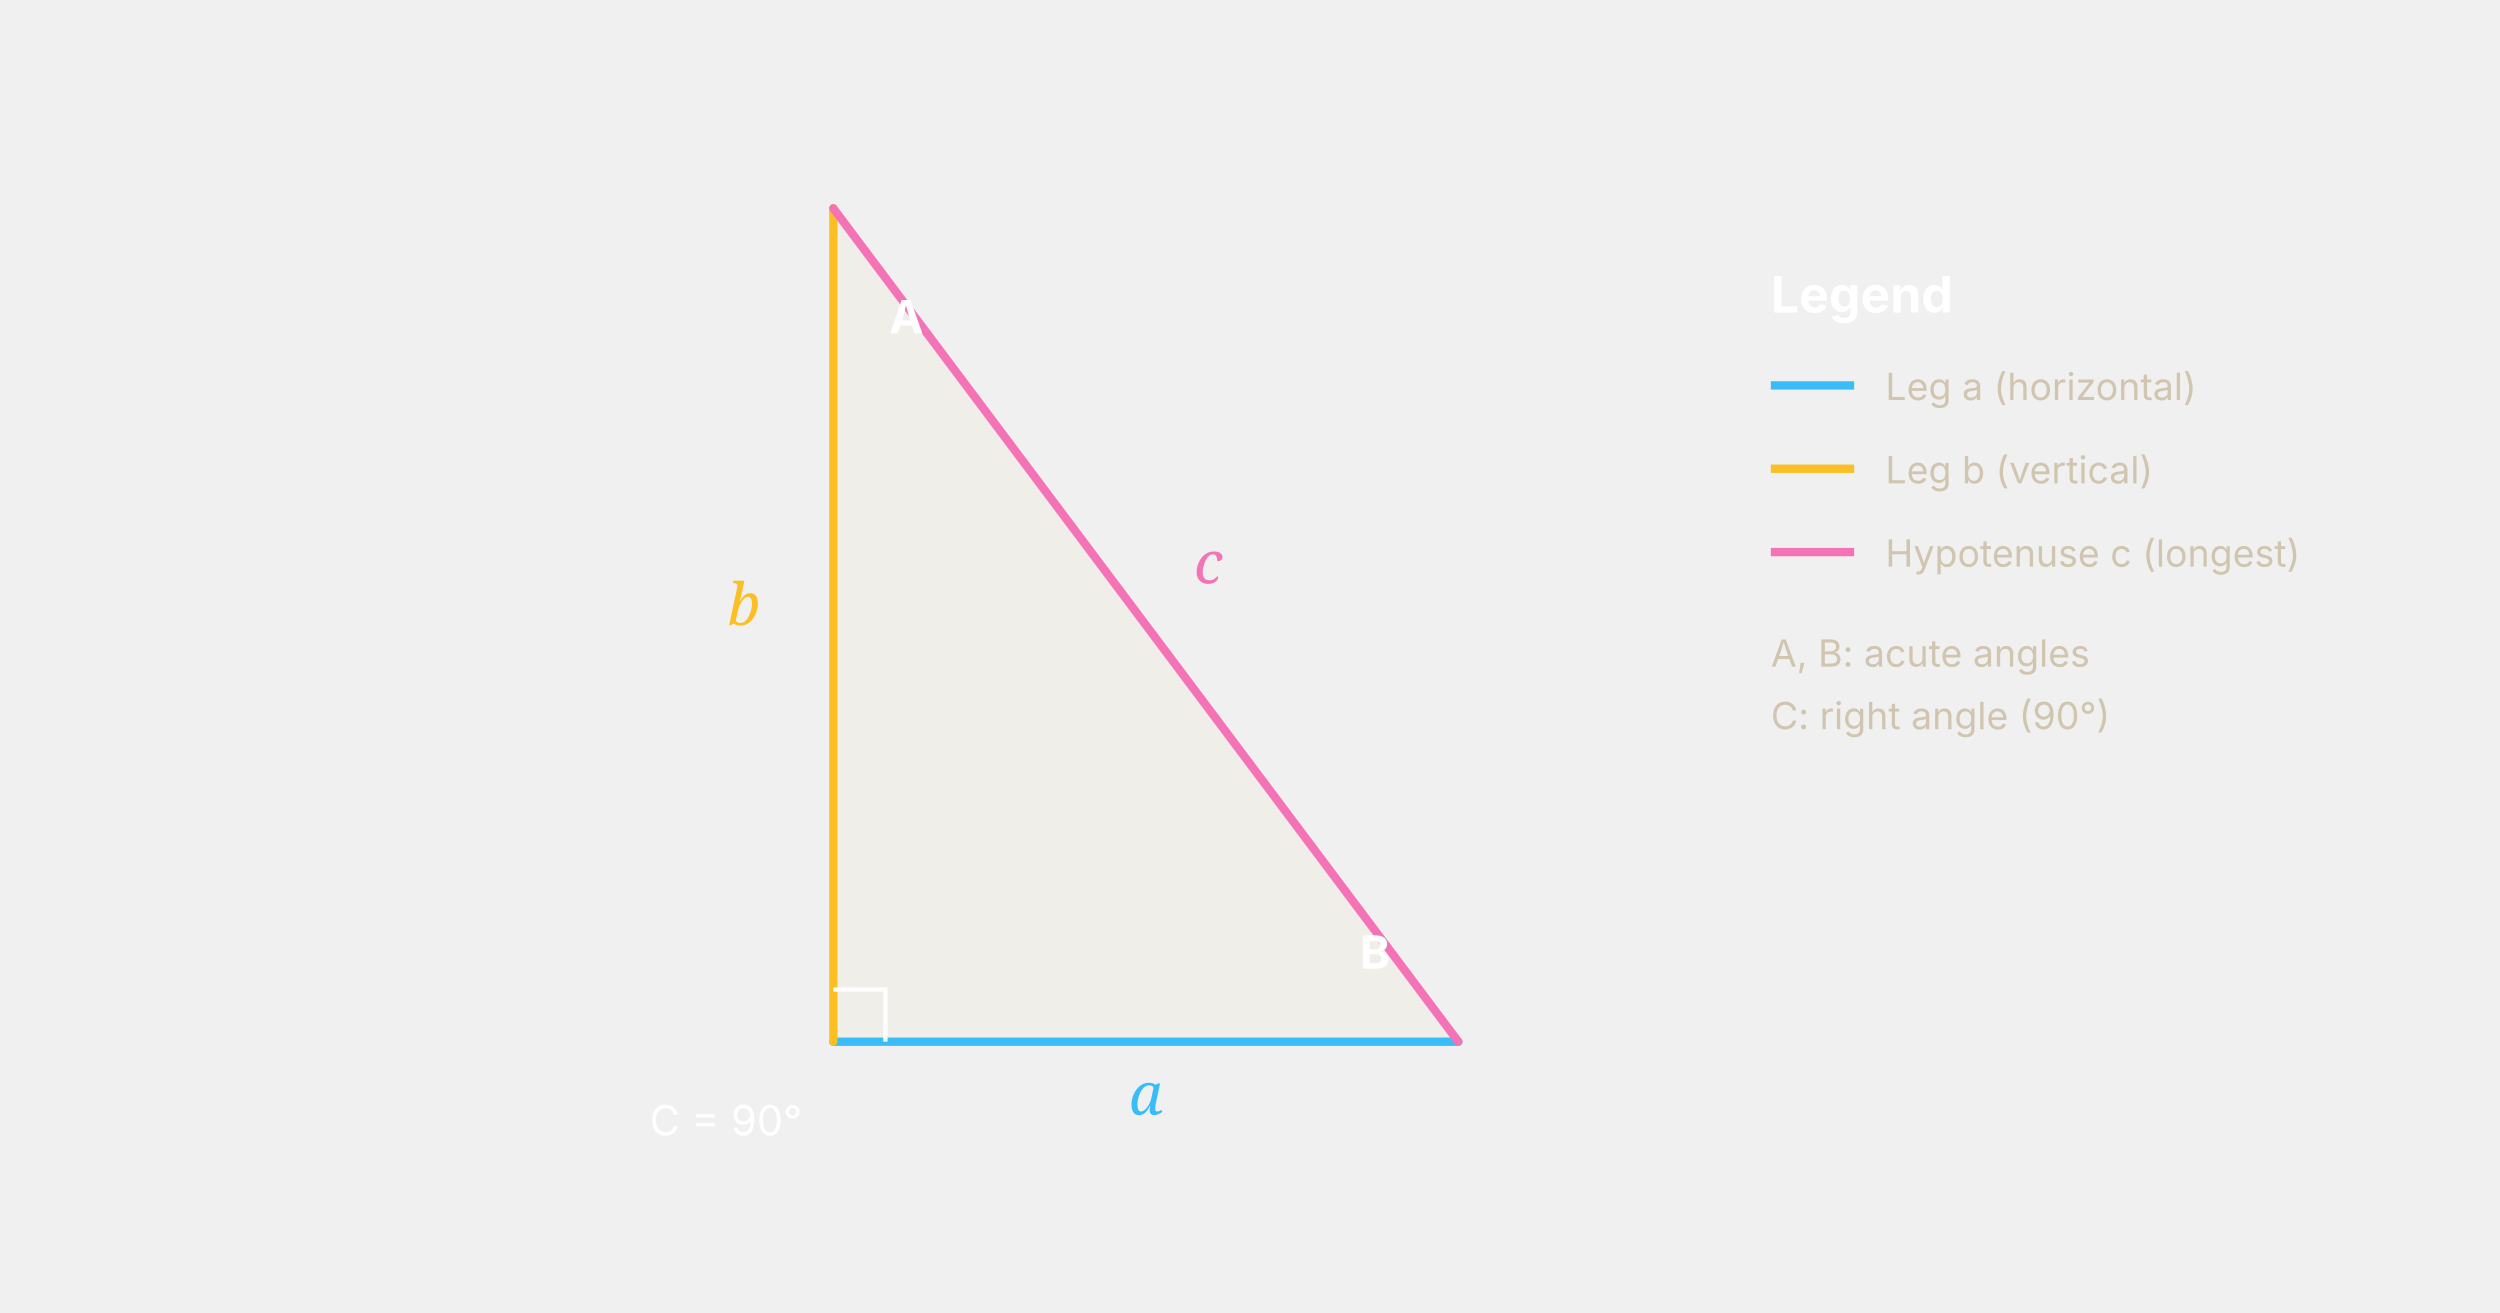
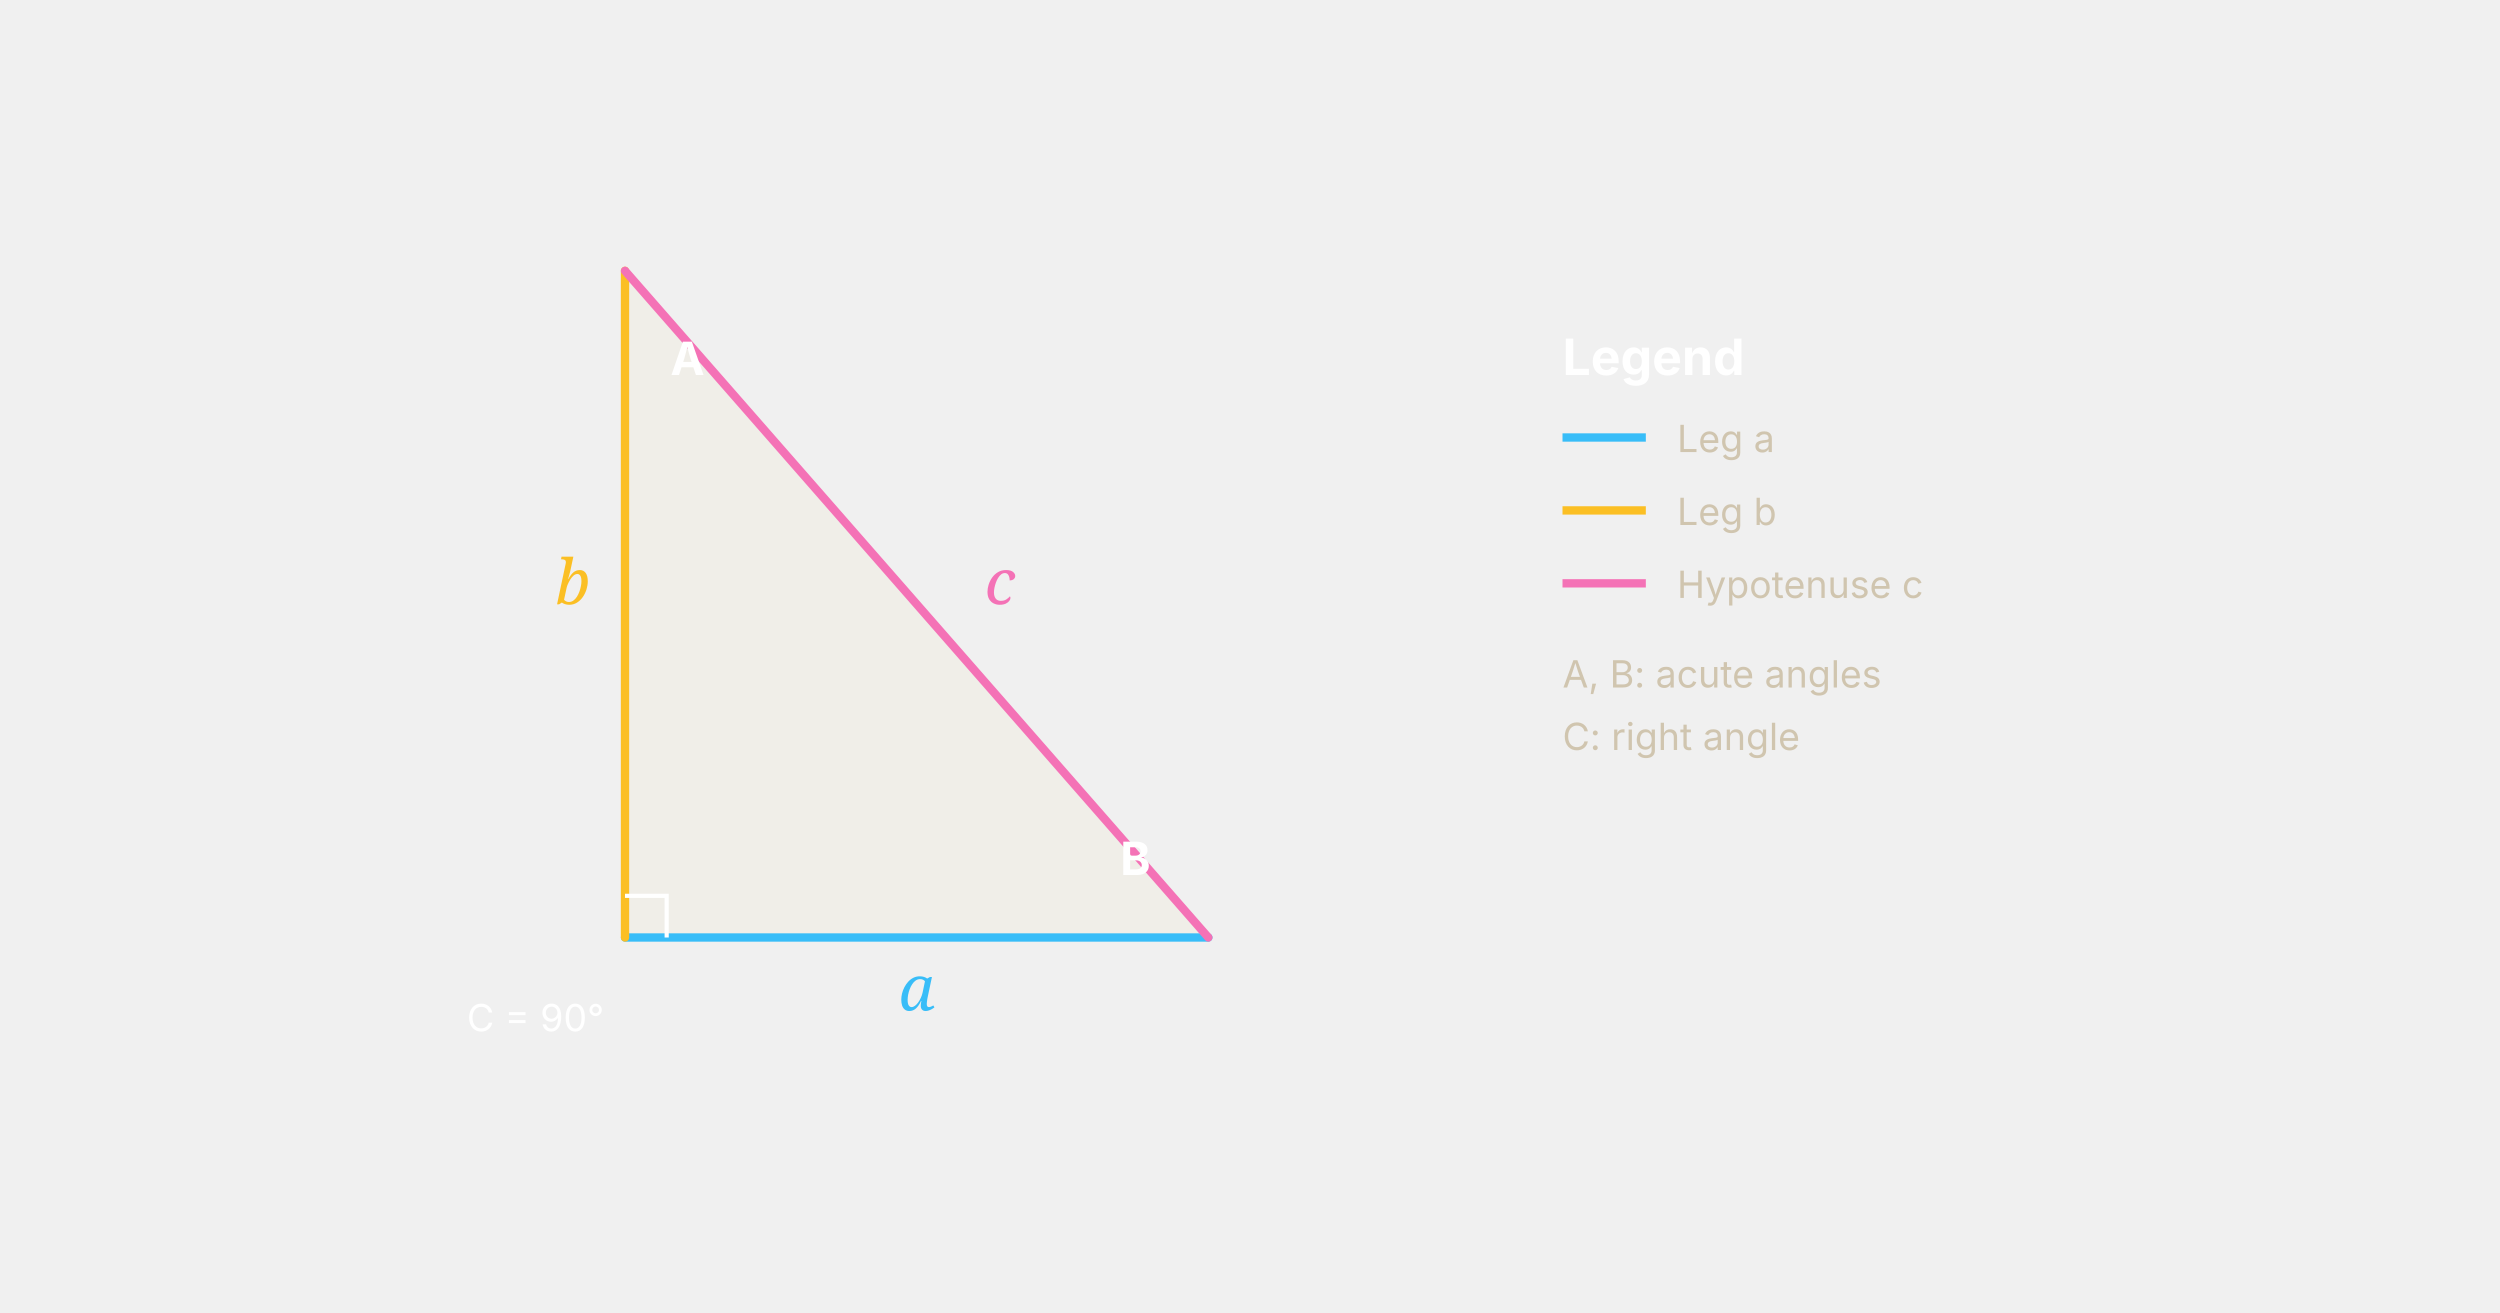
<svg xmlns="http://www.w3.org/2000/svg" width="1200" height="630" viewBox="0 0 1200 630">
-   <polygon points="400,500 700,500 400,100" fill="rgba(241,201,125,0.07)" />
-   <line x1="400" y1="500" x2="700" y2="500" stroke="#38bdf8" stroke-width="4" stroke-linecap="round" />
-   <line x1="400" y1="500" x2="400" y2="100" stroke="#fbbf24" stroke-width="4" stroke-linecap="round" />
-   <line x1="700" y1="500" x2="400" y2="100" stroke="#f472b6" stroke-width="4" stroke-linecap="round" />
-   <polyline points="400,475 425,475 425,500" stroke="#ffffff" stroke-width="2" fill="none" />
-   <text x="550" y="535" font-family="Noto Serif, Georgia, serif" font-size="28" fill="#38bdf8" text-anchor="middle" font-style="italic">a</text>
-   <text x="365" y="300" font-family="Noto Serif, Georgia, serif" font-size="28" fill="#fbbf24" text-anchor="end" font-style="italic">b</text>
-   <text x="580" y="280" font-family="Noto Serif, Georgia, serif" font-size="28" fill="#f472b6" text-anchor="middle" font-style="italic">c</text>
-   <text x="435" y="160" font-family="system-ui, -apple-system, 'Segoe UI', sans-serif" font-size="22" fill="#ffffff" text-anchor="middle" font-weight="bold">A</text>
-   <text x="660" y="465" font-family="system-ui, -apple-system, 'Segoe UI', sans-serif" font-size="22" fill="#ffffff" text-anchor="middle" font-weight="bold">B</text>
-   <text x="385" y="545" font-family="system-ui, -apple-system, 'Segoe UI', sans-serif" font-size="20" fill="#ffffff" text-anchor="end">C = 90°</text>
-   <text x="850" y="150" font-family="system-ui, -apple-system, 'Segoe UI', sans-serif" font-size="24" fill="#ffffff" text-anchor="start" font-weight="bold">Legend</text>
-   <line x1="850" y1="185" x2="890" y2="185" stroke="#38bdf8" stroke-width="4" />
-   <text x="905" y="192" font-family="system-ui, -apple-system, 'Segoe UI', sans-serif" font-size="18" fill="#d0c5af" text-anchor="start">Leg a (horizontal)</text>
-   <line x1="850" y1="225" x2="890" y2="225" stroke="#fbbf24" stroke-width="4" />
-   <text x="905" y="232" font-family="system-ui, -apple-system, 'Segoe UI', sans-serif" font-size="18" fill="#d0c5af" text-anchor="start">Leg b (vertical)</text>
-   <line x1="850" y1="265" x2="890" y2="265" stroke="#f472b6" stroke-width="4" />
-   <text x="905" y="272" font-family="system-ui, -apple-system, 'Segoe UI', sans-serif" font-size="18" fill="#d0c5af" text-anchor="start">Hypotenuse c (longest)</text>
-   <text x="850" y="320" font-family="system-ui, -apple-system, 'Segoe UI', sans-serif" font-size="18" fill="#d0c5af" text-anchor="start">A, B: acute angles</text>
-   <text x="850" y="350" font-family="system-ui, -apple-system, 'Segoe UI', sans-serif" font-size="18" fill="#d0c5af" text-anchor="start">C: right angle (90°)</text>
+   <polygon points="300,450 580,450 300,130" fill="rgba(241,201,125,0.07)" />
+   <line x1="300" y1="450" x2="580" y2="450" stroke="#38bdf8" stroke-width="4" stroke-linecap="round" />
+   <line x1="300" y1="450" x2="300" y2="130" stroke="#fbbf24" stroke-width="4" stroke-linecap="round" />
+   <line x1="580" y1="450" x2="300" y2="130" stroke="#f472b6" stroke-width="4" stroke-linecap="round" />
+   <polyline points="300,430 320,430 320,450" stroke="#ffffff" stroke-width="2" fill="none" />
+   <text x="440.0" y="485" font-family="Noto Serif, Georgia, serif" font-size="30" fill="#38bdf8" text-anchor="middle" font-style="italic">a</text>
+   <text x="275" y="290.0" font-family="Noto Serif, Georgia, serif" font-size="30" fill="#fbbf24" text-anchor="middle" font-style="italic">b</text>
+   <text x="480.0" y="290.0" font-family="Noto Serif, Georgia, serif" font-size="30" fill="#f472b6" text-anchor="middle" font-style="italic">c</text>
+   <text x="330" y="180" font-family="system-ui, -apple-system, 'Segoe UI', sans-serif" font-size="22" fill="#ffffff" text-anchor="middle" font-weight="bold">A</text>
+   <text x="545" y="420" font-family="system-ui, -apple-system, 'Segoe UI', sans-serif" font-size="22" fill="#ffffff" text-anchor="middle" font-weight="bold">B</text>
+   <text x="290" y="495" font-family="system-ui, -apple-system, 'Segoe UI', sans-serif" font-size="18" fill="#ffffff" text-anchor="end">C = 90°</text>
+   <text x="750" y="180" font-family="system-ui, -apple-system, 'Segoe UI', sans-serif" font-size="24" fill="#ffffff" text-anchor="start" font-weight="bold">Legend</text>
+   <line x1="750" y1="210" x2="790" y2="210" stroke="#38bdf8" stroke-width="4" />
+   <text x="805" y="217" font-family="system-ui, -apple-system, 'Segoe UI', sans-serif" font-size="18" fill="#d0c5af" text-anchor="start">Leg a</text>
+   <line x1="750" y1="245" x2="790" y2="245" stroke="#fbbf24" stroke-width="4" />
+   <text x="805" y="252" font-family="system-ui, -apple-system, 'Segoe UI', sans-serif" font-size="18" fill="#d0c5af" text-anchor="start">Leg b</text>
+   <line x1="750" y1="280" x2="790" y2="280" stroke="#f472b6" stroke-width="4" />
+   <text x="805" y="287" font-family="system-ui, -apple-system, 'Segoe UI', sans-serif" font-size="18" fill="#d0c5af" text-anchor="start">Hypotenuse c</text>
+   <text x="750" y="330" font-family="system-ui, -apple-system, 'Segoe UI', sans-serif" font-size="18" fill="#d0c5af" text-anchor="start">A, B: acute angles</text>
+   <text x="750" y="360" font-family="system-ui, -apple-system, 'Segoe UI', sans-serif" font-size="18" fill="#d0c5af" text-anchor="start">C: right angle</text>
</svg>
